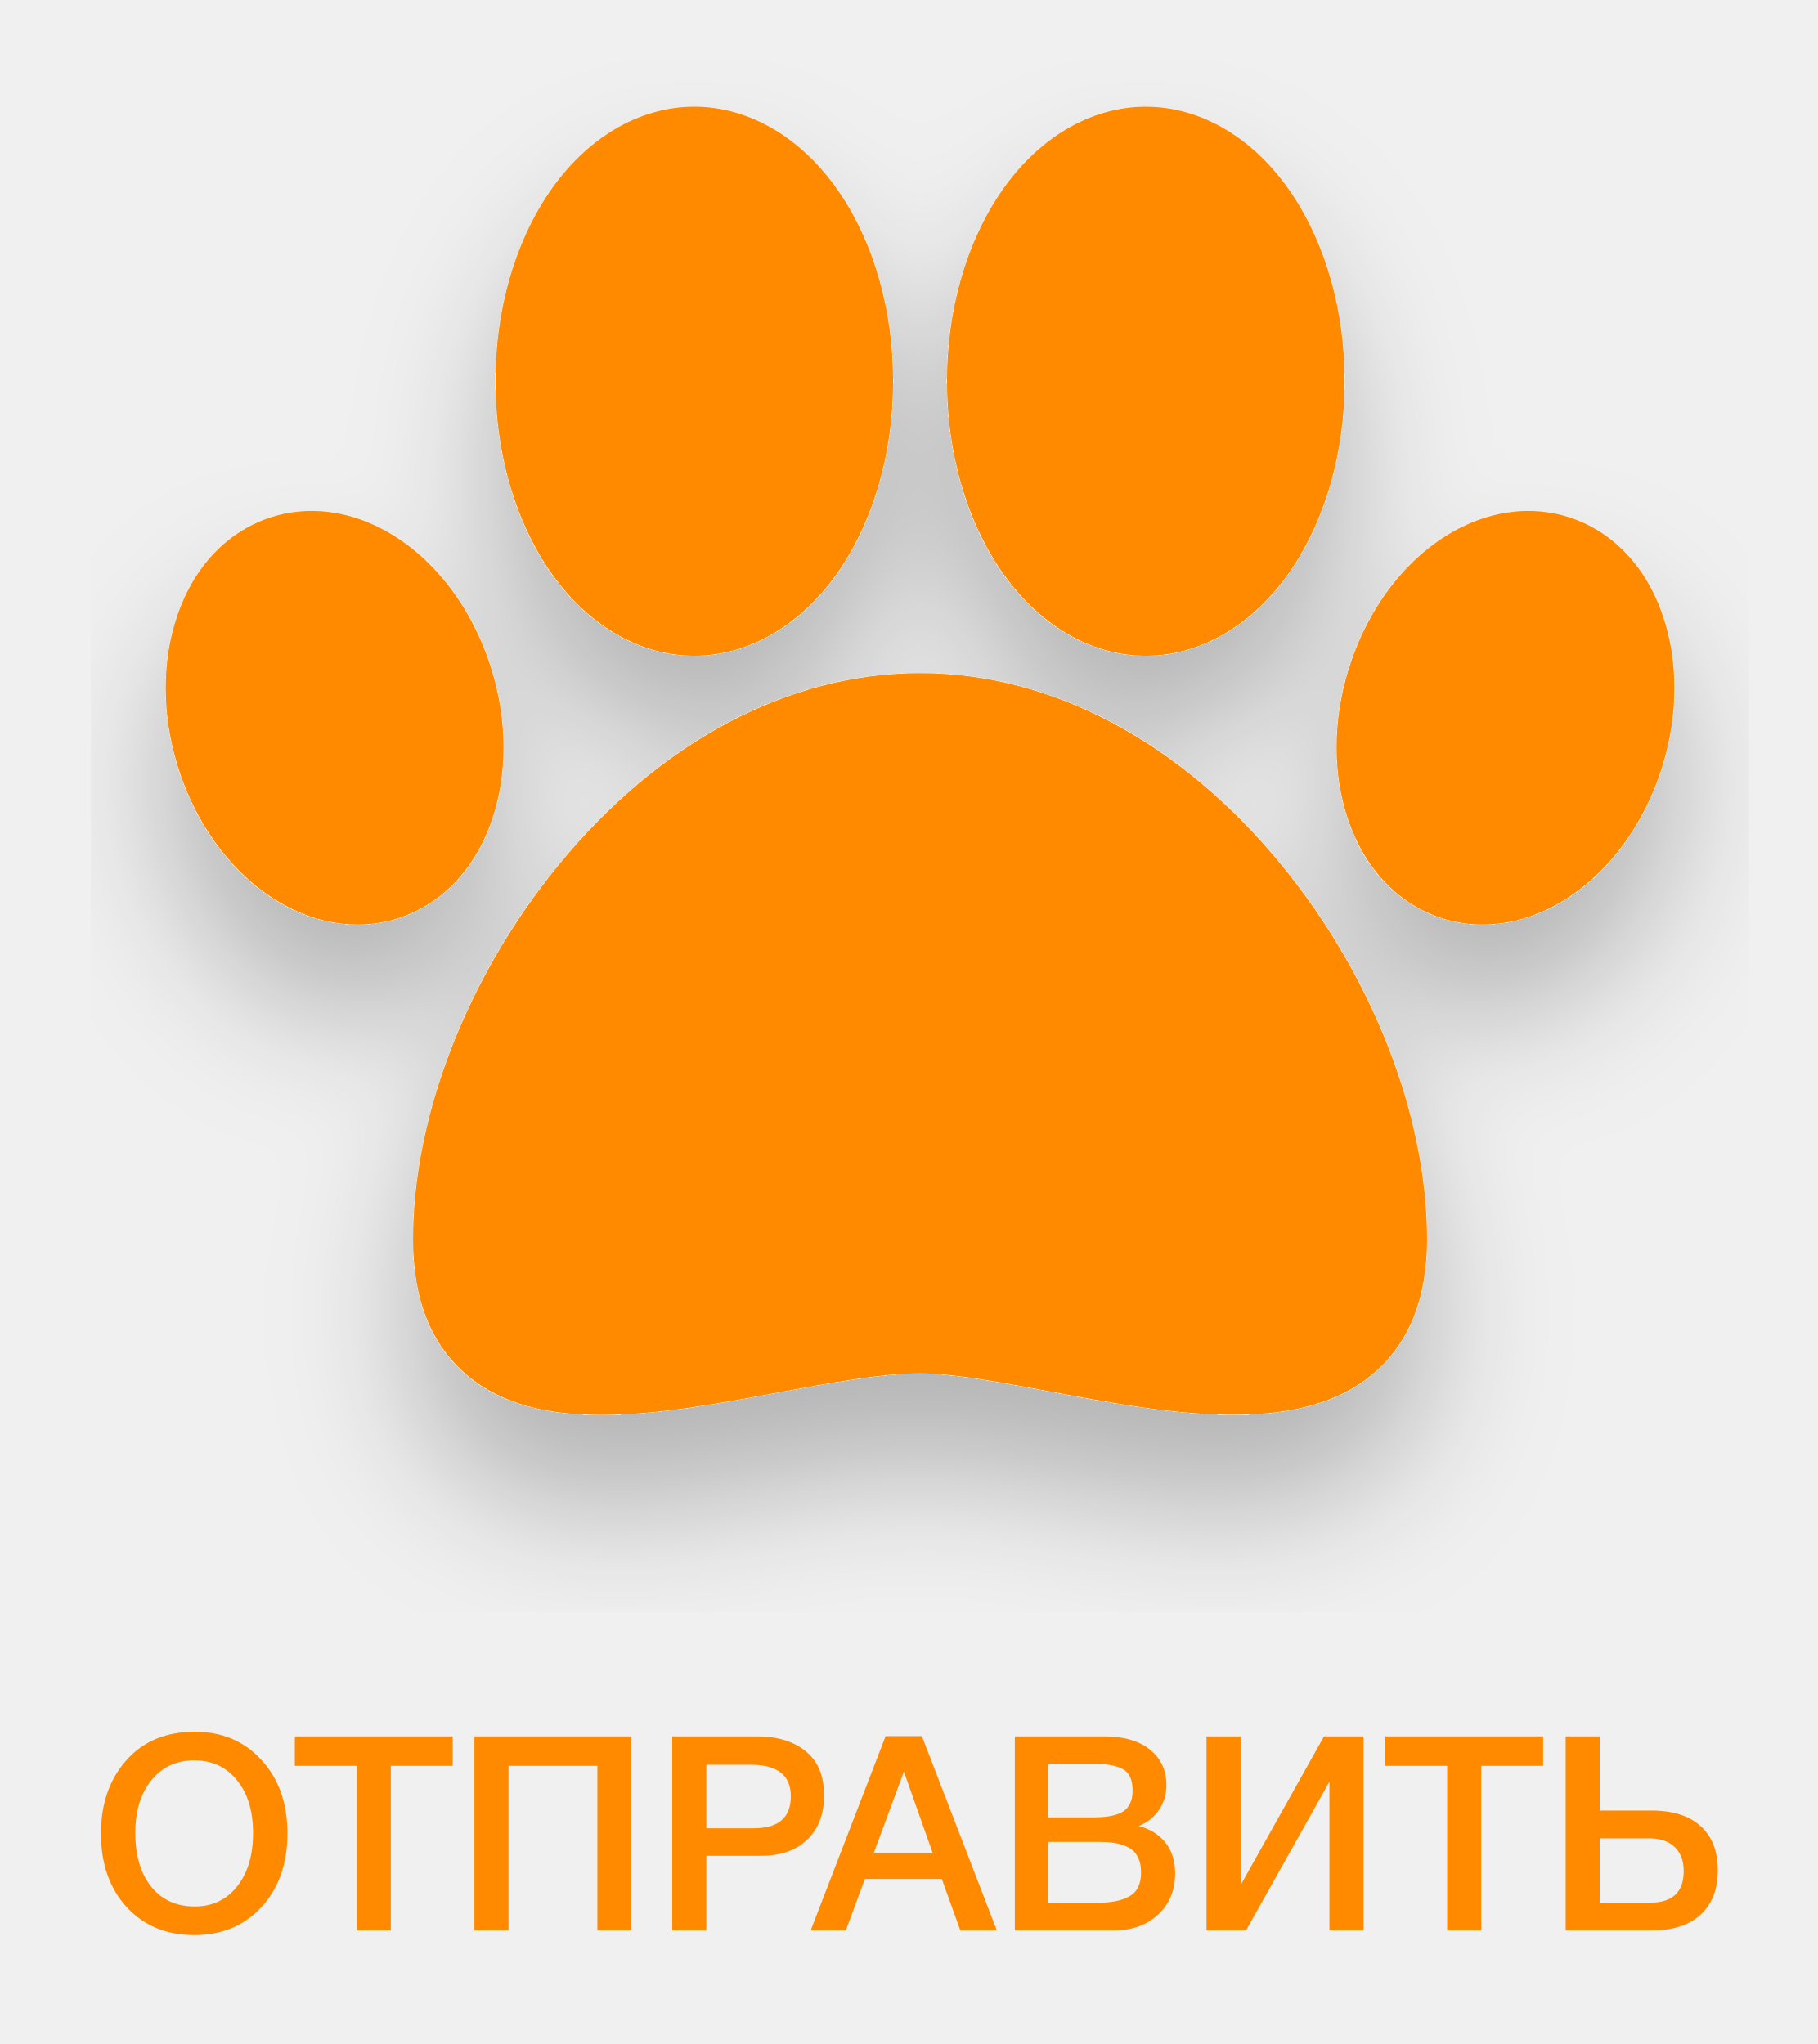
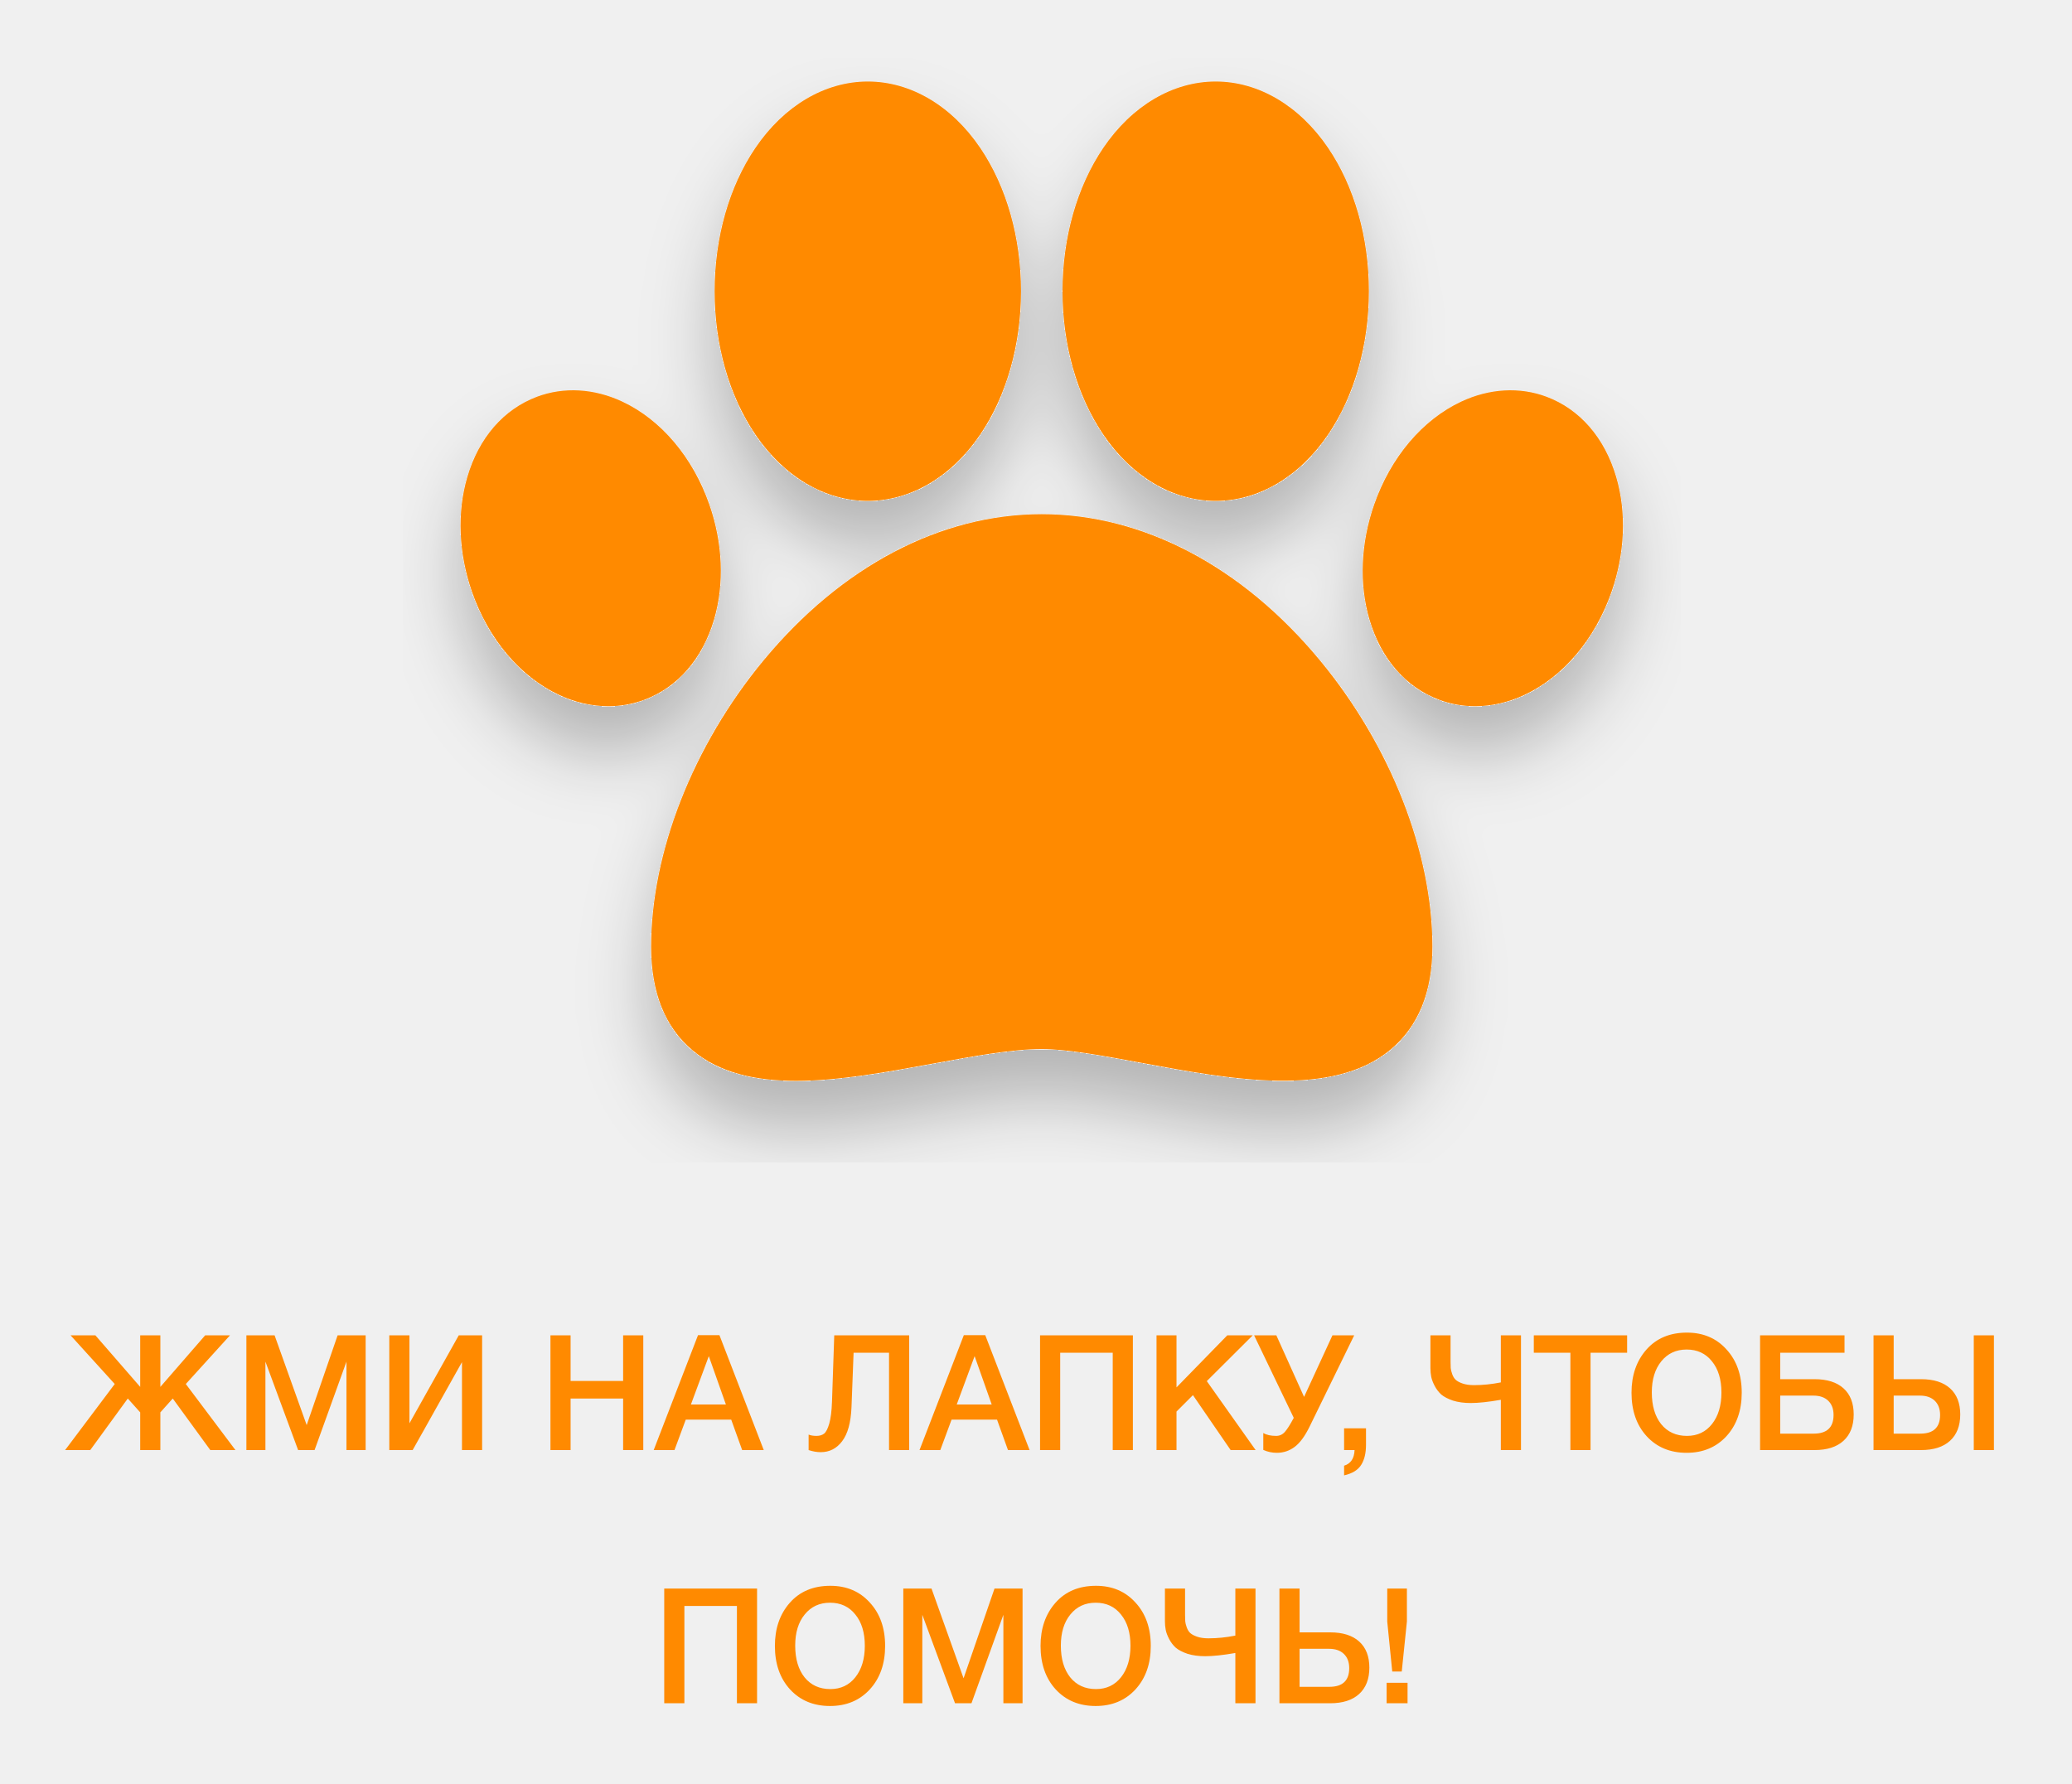
- <svg xmlns="http://www.w3.org/2000/svg" width="80" height="90" viewBox="0 0 80 90" fill="none">
-   <g clip-path="url(#clip0_0_32)">
-     <g filter="url(#filter0_d_0_32)">
-       <path d="M56.404 38.079C51.936 32.636 46.288 29.639 40.5 29.639C34.712 29.639 29.064 32.636 24.596 38.079C20.58 42.971 18.182 49.137 18.182 54.572C18.182 57.212 18.982 59.223 20.56 60.55C22.117 61.859 24.174 62.301 26.467 62.301C28.908 62.301 31.618 61.8 34.281 61.307C36.608 60.876 38.806 60.47 40.5 60.47C41.962 60.47 44.024 60.856 46.206 61.264C51.306 62.22 57.087 63.302 60.426 60.501C62.013 59.17 62.818 57.175 62.818 54.572C62.818 49.137 60.42 42.971 56.404 38.079Z" fill="#FF8A00" />
-       <path d="M56.861 8.525C55.226 6.093 52.885 4.699 50.438 4.699C47.99 4.699 45.65 6.093 44.015 8.525C42.513 10.759 41.686 13.692 41.686 16.785C41.686 19.878 42.513 22.812 44.015 25.046C45.65 27.478 47.991 28.872 50.438 28.872C52.885 28.872 55.226 27.478 56.861 25.046C58.363 22.812 59.19 19.878 59.19 16.785C59.19 13.692 58.363 10.759 56.861 8.525Z" fill="#FF8A00" />
-       <path d="M36.985 8.525C35.35 6.093 33.01 4.698 30.562 4.698C28.115 4.698 25.774 6.093 24.139 8.525C22.637 10.759 21.81 13.692 21.81 16.785C21.81 19.878 22.637 22.812 24.139 25.046C25.774 27.477 28.115 28.872 30.562 28.872C33.01 28.872 35.35 27.477 36.985 25.046C38.487 22.812 39.314 19.878 39.314 16.785C39.314 13.692 38.487 10.758 36.985 8.525Z" fill="#FF8A00" />
-       <path d="M73.32 27.498C72.661 25.236 71.248 23.593 69.343 22.87C67.809 22.289 66.077 22.388 64.467 23.148C62.249 24.195 60.435 26.358 59.492 29.082C58.721 31.307 58.625 33.66 59.222 35.706C59.881 37.968 61.294 39.611 63.2 40.334C63.859 40.583 64.555 40.708 65.262 40.708C66.2 40.708 67.157 40.489 68.075 40.056C70.293 39.008 72.107 36.846 73.05 34.122V34.122C73.82 31.897 73.917 29.544 73.32 27.498Z" fill="#FF8A00" />
-       <path d="M21.508 29.081C20.565 26.358 18.752 24.195 16.533 23.148C14.923 22.388 13.191 22.289 11.658 22.87C9.752 23.593 8.339 25.236 7.68 27.498C7.084 29.544 7.18 31.896 7.95 34.122V34.122C8.894 36.846 10.707 39.008 12.926 40.056C13.844 40.489 14.801 40.708 15.738 40.708C16.445 40.708 17.141 40.583 17.801 40.333C19.707 39.611 21.12 37.968 21.779 35.706C22.375 33.66 22.279 31.307 21.508 29.081Z" fill="#FF8A00" />
+ <svg xmlns="http://www.w3.org/2000/svg" width="180" height="155" viewBox="0 0 180 155" fill="none">
+   <g clip-path="url(#clip0_44_270)">
+     <g filter="url(#filter0_d_44_270)">
+       <path d="M114.683 57.403C107.888 49.198 99.3 44.68 90.5 44.68C81.7 44.68 73.112 49.198 66.317 57.403C60.21 64.778 56.565 74.072 56.565 82.265C56.565 86.246 57.781 89.277 60.18 91.276C62.548 93.25 65.675 93.917 69.163 93.917C72.874 93.917 76.995 93.161 81.044 92.418C84.582 91.769 87.924 91.156 90.5 91.156C92.723 91.156 95.858 91.738 99.176 92.354C106.931 93.794 115.721 95.426 120.798 91.204C123.212 89.196 124.436 86.189 124.436 82.265C124.436 74.072 120.79 64.778 114.683 57.403Z" fill="#FF8A00" />
+       <path d="M115.377 12.851C112.891 9.185 109.332 7.083 105.611 7.083C101.89 7.083 98.33 9.185 95.844 12.851C93.561 16.219 92.303 20.641 92.303 25.303C92.303 29.966 93.561 34.388 95.844 37.756C98.33 41.421 101.89 43.524 105.611 43.524C109.332 43.524 112.891 41.421 115.377 37.756C117.661 34.388 118.919 29.966 118.919 25.303C118.919 20.641 117.661 16.218 115.377 12.851Z" fill="#FF8A00" />
+       <path d="M85.156 12.851C82.67 9.185 79.11 7.083 75.389 7.083C71.668 7.083 68.109 9.185 65.623 12.851C63.339 16.218 62.081 20.641 62.081 25.303C62.081 29.966 63.339 34.388 65.623 37.756C68.109 41.421 71.668 43.524 75.389 43.524C79.11 43.524 82.67 41.421 85.156 37.756C87.439 34.388 88.697 29.966 88.697 25.303C88.697 20.641 87.439 16.218 85.156 12.851Z" fill="#FF8A00" />
+       <path d="M140.405 41.452C139.402 38.042 137.254 35.565 134.356 34.476C132.024 33.6 129.392 33.749 126.944 34.895C123.57 36.474 120.812 39.734 119.378 43.84C118.207 47.195 118.06 50.741 118.967 53.826C119.969 57.235 122.117 59.713 125.016 60.801C126.019 61.178 127.077 61.365 128.152 61.365C129.577 61.365 131.033 61.036 132.429 60.383C135.802 58.804 138.56 55.544 139.994 51.438V51.438C141.165 48.083 141.311 44.537 140.405 41.452Z" fill="#FF8A00" />
+       <path d="M61.622 43.839C60.188 39.734 57.43 36.473 54.057 34.895C51.609 33.749 48.976 33.6 46.644 34.476C43.746 35.565 41.598 38.042 40.596 41.452C39.689 44.536 39.835 48.083 41.007 51.438V51.438C42.441 55.544 45.198 58.804 48.572 60.383C49.968 61.036 51.423 61.365 52.848 61.365C53.924 61.365 54.982 61.178 55.985 60.801C58.883 59.712 61.031 57.235 62.033 53.825C62.94 50.741 62.794 47.195 61.622 43.839Z" fill="#FF8A00" />
    </g>
  </g>
-   <path d="M8.572 76.252C9.78 76.252 10.76 76.668 11.512 77.5C12.272 78.324 12.652 79.4 12.652 80.728C12.652 82.056 12.272 83.136 11.512 83.968C10.752 84.792 9.764 85.204 8.548 85.204C7.324 85.204 6.332 84.792 5.572 83.968C4.82 83.144 4.444 82.064 4.444 80.728C4.444 79.432 4.812 78.364 5.548 77.524C6.292 76.676 7.3 76.252 8.572 76.252ZM8.548 77.512C7.764 77.512 7.136 77.804 6.664 78.388C6.192 78.964 5.956 79.736 5.956 80.704C5.956 81.696 6.188 82.484 6.652 83.068C7.124 83.652 7.764 83.944 8.572 83.944C9.348 83.944 9.968 83.652 10.432 83.068C10.904 82.476 11.14 81.692 11.14 80.716C11.14 79.74 10.904 78.964 10.432 78.388C9.968 77.804 9.34 77.512 8.548 77.512ZM19.927 76.456V77.752H17.203V85H15.703V77.752H12.979V76.456H19.927ZM27.796 76.456V85H26.296V77.752H22.384V85H20.884V76.456H27.796ZM29.592 76.456H33.3C34.22 76.456 34.944 76.676 35.472 77.116C36.008 77.548 36.276 78.196 36.276 79.06C36.276 79.876 36.028 80.524 35.532 81.004C35.036 81.476 34.36 81.712 33.504 81.712H31.092V85H29.592V76.456ZM31.092 77.704V80.5H33.18C34.268 80.5 34.812 80.032 34.812 79.096C34.812 78.168 34.224 77.704 33.048 77.704H31.092ZM40.581 76.444L43.881 85H42.273L41.457 82.732H38.073L37.233 85H35.685L38.985 76.444H40.581ZM41.061 81.604L39.789 78.004L38.457 81.604H41.061ZM44.673 76.456H48.573C49.469 76.456 50.153 76.652 50.625 77.044C51.105 77.428 51.345 77.948 51.345 78.604C51.345 79.012 51.233 79.38 51.009 79.708C50.785 80.028 50.489 80.26 50.121 80.404C50.617 80.524 51.009 80.764 51.297 81.124C51.585 81.484 51.729 81.936 51.729 82.48C51.729 83.232 51.477 83.84 50.973 84.304C50.477 84.768 49.829 85 49.029 85H44.673V76.456ZM46.137 77.668V80.02H48.177C48.753 80.02 49.177 79.932 49.449 79.756C49.721 79.572 49.857 79.268 49.857 78.844C49.857 78.364 49.713 78.048 49.425 77.896C49.145 77.744 48.745 77.668 48.225 77.668H46.137ZM46.137 81.1V83.776H48.381C48.957 83.776 49.409 83.68 49.737 83.488C50.065 83.296 50.229 82.948 50.229 82.444C50.229 82.164 50.177 81.932 50.073 81.748C49.977 81.556 49.833 81.416 49.641 81.328C49.457 81.24 49.265 81.18 49.065 81.148C48.865 81.116 48.629 81.1 48.357 81.1H46.137ZM53.11 85V76.456H54.61V83.008L58.282 76.456H60.022V85H58.522V78.448L54.85 85H53.11ZM67.927 76.456V77.752H65.203V85H63.703V77.752H60.978V76.456H67.927ZM75.616 82.348C75.616 83.196 75.36 83.852 74.848 84.316C74.344 84.772 73.628 85 72.7 85H68.92V76.456H70.42V79.72H72.7C73.636 79.72 74.356 79.948 74.86 80.404C75.364 80.86 75.616 81.508 75.616 82.348ZM74.116 82.384C74.116 81.936 73.984 81.584 73.72 81.328C73.456 81.072 73.088 80.944 72.616 80.944H70.42V83.776H72.64C73.624 83.776 74.116 83.312 74.116 82.384Z" fill="#FF8A00" />
+   <path d="M11.102 121.52L7.84 126H5.656L9.968 120.26L6.132 116.032H8.288L12.18 120.512V116.032H13.93V120.512L17.822 116.032H19.978L16.142 120.26L20.454 126H18.27L15.008 121.52L13.93 122.724V126H12.18V122.724L11.102 121.52ZM31.765 116.032V126H30.099V118.314L27.328 126H25.899L23.058 118.314V126H21.405V116.032H23.855L26.642 123.83L29.329 116.032H31.765ZM33.819 126V116.032H35.569V123.676L39.853 116.032H41.883V126H40.133V118.356L35.849 126H33.819ZM55.883 116.032V126H54.133V121.52H49.569V126H47.819V116.032H49.569V119.994H54.133V116.032H55.883ZM62.5 116.018L66.35 126H64.474L63.522 123.354H59.574L58.594 126H56.788L60.638 116.018H62.5ZM63.06 122.038L61.576 117.838L60.022 122.038H63.06ZM78.983 126H77.233V117.544H74.153L73.971 122.29C73.915 123.615 73.644 124.595 73.159 125.23C72.683 125.865 72.062 126.182 71.297 126.182C70.961 126.182 70.611 126.121 70.247 126V124.656C70.433 124.731 70.662 124.768 70.933 124.768C71.203 124.768 71.423 124.703 71.591 124.572C71.759 124.441 71.908 124.152 72.039 123.704C72.169 123.247 72.249 122.617 72.277 121.814L72.473 116.032H78.983V126ZM85.592 116.018L89.442 126H87.566L86.614 123.354H82.666L81.686 126H79.88L83.73 116.018H85.592ZM86.152 122.038L84.668 117.838L83.114 122.038H86.152ZM98.416 116.032V126H96.666V117.544H92.102V126H90.352V116.032H98.416ZM108.828 116.032L104.838 120.008L109.08 126H106.91L103.634 121.226L102.206 122.654V126H100.47V116.032H102.206V120.554L106.616 116.032H108.828ZM112.392 123.2L108.948 116.032H110.88L113.288 121.38L115.752 116.032H117.642L113.764 123.97C113.362 124.791 112.933 125.375 112.476 125.72C112.018 126.065 111.5 126.238 110.922 126.238C110.511 126.238 110.119 126.154 109.746 125.986V124.516C110.016 124.684 110.39 124.768 110.866 124.768C111.164 124.768 111.416 124.651 111.622 124.418C111.827 124.185 112.079 123.788 112.378 123.228L112.392 123.2ZM118.669 124.11V125.538C118.669 126.266 118.529 126.849 118.249 127.288C117.969 127.736 117.475 128.039 116.765 128.198V127.358C117.344 127.181 117.647 126.728 117.675 126H116.765V124.11H118.669ZM130.382 121.632C129.309 121.819 128.436 121.912 127.764 121.912C127.186 121.912 126.672 121.842 126.224 121.702C125.786 121.553 125.445 121.375 125.202 121.17C124.969 120.955 124.778 120.703 124.628 120.414C124.479 120.125 124.381 119.863 124.334 119.63C124.288 119.387 124.264 119.135 124.264 118.874V116.032H126.014V118.342C126.014 118.566 126.019 118.743 126.028 118.874C126.038 119.005 126.08 119.177 126.154 119.392C126.229 119.607 126.332 119.775 126.462 119.896C126.593 120.017 126.794 120.125 127.064 120.218C127.335 120.311 127.662 120.358 128.044 120.358C128.81 120.358 129.589 120.279 130.382 120.12V116.032H132.132V126H130.382V121.632ZM141.352 116.032V117.544H138.174V126H136.424V117.544H133.246V116.032H141.352ZM146.549 115.794C147.959 115.794 149.102 116.279 149.979 117.25C150.866 118.211 151.309 119.467 151.309 121.016C151.309 122.565 150.866 123.825 149.979 124.796C149.093 125.757 147.94 126.238 146.521 126.238C145.093 126.238 143.936 125.757 143.049 124.796C142.172 123.835 141.733 122.575 141.733 121.016C141.733 119.504 142.163 118.258 143.021 117.278C143.889 116.289 145.065 115.794 146.549 115.794ZM146.521 117.264C145.607 117.264 144.874 117.605 144.323 118.286C143.773 118.958 143.497 119.859 143.497 120.988C143.497 122.145 143.768 123.065 144.309 123.746C144.86 124.427 145.607 124.768 146.549 124.768C147.455 124.768 148.178 124.427 148.719 123.746C149.27 123.055 149.545 122.141 149.545 121.002C149.545 119.863 149.27 118.958 148.719 118.286C148.178 117.605 147.445 117.264 146.521 117.264ZM161.036 122.906C161.036 123.895 160.737 124.661 160.14 125.202C159.552 125.734 158.717 126 157.634 126H152.902V116.032H160.238V117.544H154.652V119.84H157.634C158.726 119.84 159.566 120.106 160.154 120.638C160.742 121.17 161.036 121.926 161.036 122.906ZM159.286 122.948C159.286 122.425 159.132 122.015 158.824 121.716C158.516 121.417 158.087 121.268 157.536 121.268H154.652V124.572H157.564C158.712 124.572 159.286 124.031 159.286 122.948ZM170.291 122.906C170.291 123.895 169.993 124.661 169.395 125.202C168.807 125.734 167.972 126 166.889 126H162.759V116.032H164.509V119.84H166.889C167.981 119.84 168.821 120.106 169.409 120.638C169.997 121.17 170.291 121.926 170.291 122.906ZM168.541 122.948C168.541 122.425 168.387 122.015 168.079 121.716C167.771 121.417 167.342 121.268 166.791 121.268H164.509V124.572H166.819C167.967 124.572 168.541 124.031 168.541 122.948ZM171.467 116.032H173.217V126H171.467V116.032ZM65.768 138.032V148H64.018V139.544H59.454V148H57.704V138.032H65.768ZM72.133 137.794C73.543 137.794 74.686 138.279 75.563 139.25C76.45 140.211 76.893 141.467 76.893 143.016C76.893 144.565 76.45 145.825 75.563 146.796C74.677 147.757 73.524 148.238 72.105 148.238C70.677 148.238 69.52 147.757 68.633 146.796C67.756 145.835 67.317 144.575 67.317 143.016C67.317 141.504 67.746 140.258 68.605 139.278C69.473 138.289 70.649 137.794 72.133 137.794ZM72.105 139.264C71.191 139.264 70.458 139.605 69.907 140.286C69.356 140.958 69.081 141.859 69.081 142.988C69.081 144.145 69.352 145.065 69.893 145.746C70.444 146.427 71.191 146.768 72.133 146.768C73.038 146.768 73.762 146.427 74.303 145.746C74.854 145.055 75.129 144.141 75.129 143.002C75.129 141.863 74.854 140.958 74.303 140.286C73.762 139.605 73.029 139.264 72.105 139.264ZM88.832 138.032V148H87.166V140.314L84.394 148H82.966L80.124 140.314V148H78.472V138.032H80.922L83.708 145.83L86.396 138.032H88.832ZM95.211 137.794C96.621 137.794 97.764 138.279 98.641 139.25C99.528 140.211 99.971 141.467 99.971 143.016C99.971 144.565 99.528 145.825 98.641 146.796C97.755 147.757 96.602 148.238 95.183 148.238C93.755 148.238 92.598 147.757 91.711 146.796C90.834 145.835 90.395 144.575 90.395 143.016C90.395 141.504 90.825 140.258 91.683 139.278C92.551 138.289 93.727 137.794 95.211 137.794ZM95.183 139.264C94.269 139.264 93.536 139.605 92.985 140.286C92.435 140.958 92.159 141.859 92.159 142.988C92.159 144.145 92.43 145.065 92.971 145.746C93.522 146.427 94.269 146.768 95.211 146.768C96.117 146.768 96.84 146.427 97.381 145.746C97.932 145.055 98.207 144.141 98.207 143.002C98.207 141.863 97.932 140.958 97.381 140.286C96.84 139.605 96.107 139.264 95.183 139.264ZM107.318 143.632C106.245 143.819 105.372 143.912 104.7 143.912C104.121 143.912 103.608 143.842 103.16 143.702C102.721 143.553 102.381 143.375 102.138 143.17C101.905 142.955 101.713 142.703 101.564 142.414C101.415 142.125 101.317 141.863 101.27 141.63C101.223 141.387 101.2 141.135 101.2 140.874V138.032H102.95V140.342C102.95 140.566 102.955 140.743 102.964 140.874C102.973 141.005 103.015 141.177 103.09 141.392C103.165 141.607 103.267 141.775 103.398 141.896C103.529 142.017 103.729 142.125 104 142.218C104.271 142.311 104.597 142.358 104.98 142.358C105.745 142.358 106.525 142.279 107.318 142.12V138.032H109.068V148H107.318V143.632ZM118.96 144.906C118.96 145.895 118.661 146.661 118.064 147.202C117.476 147.734 116.641 148 115.558 148H111.148V138.032H112.898V141.84H115.558C116.65 141.84 117.49 142.106 118.078 142.638C118.666 143.17 118.96 143.926 118.96 144.906ZM117.21 144.948C117.21 144.425 117.056 144.015 116.748 143.716C116.44 143.417 116.011 143.268 115.46 143.268H112.898V146.572H115.488C116.636 146.572 117.21 146.031 117.21 144.948ZM122.222 138.032V140.888L121.774 145.242H120.948L120.514 140.902V138.032H122.222ZM122.278 146.222V148H120.458V146.222H122.278Z" fill="#FF8A00" />
  <defs>
-     <filter id="filter0_d_0_32" x="1.293" y="2.698" width="78.413" height="69.603" filterUnits="userSpaceOnUse" color-interpolation-filters="sRGB">
+     <filter id="filter0_d_44_270" x="34.008" y="5.083" width="112.985" height="98.834" filterUnits="userSpaceOnUse" color-interpolation-filters="sRGB">
      <feFlood flood-opacity="0" result="BackgroundImageFix" />
      <feColorMatrix in="SourceAlpha" type="matrix" values="0 0 0 0 0 0 0 0 0 0 0 0 0 0 0 0 0 0 127 0" result="hardAlpha" />
      <feOffset dy="4" />
      <feGaussianBlur stdDeviation="3" />
      <feComposite in2="hardAlpha" operator="out" />
      <feColorMatrix type="matrix" values="0 0 0 0 0 0 0 0 0 0 0 0 0 0 0 0 0 0 0.25 0" />
-       <feBlend mode="normal" in2="BackgroundImageFix" result="effect1_dropShadow_0_32" />
-       <feBlend mode="normal" in="SourceGraphic" in2="effect1_dropShadow_0_32" result="shape" />
+       <feBlend mode="normal" in2="BackgroundImageFix" result="effect1_dropShadow_44_270" />
+       <feBlend mode="normal" in="SourceGraphic" in2="effect1_dropShadow_44_270" result="shape" />
    </filter>
-     <clipPath id="clip0_0_32">
-       <rect width="73" height="71" fill="white" transform="translate(4)" />
+     <clipPath id="clip0_44_270">
+       <rect width="111" height="101" fill="white" transform="translate(35)" />
    </clipPath>
  </defs>
</svg>
